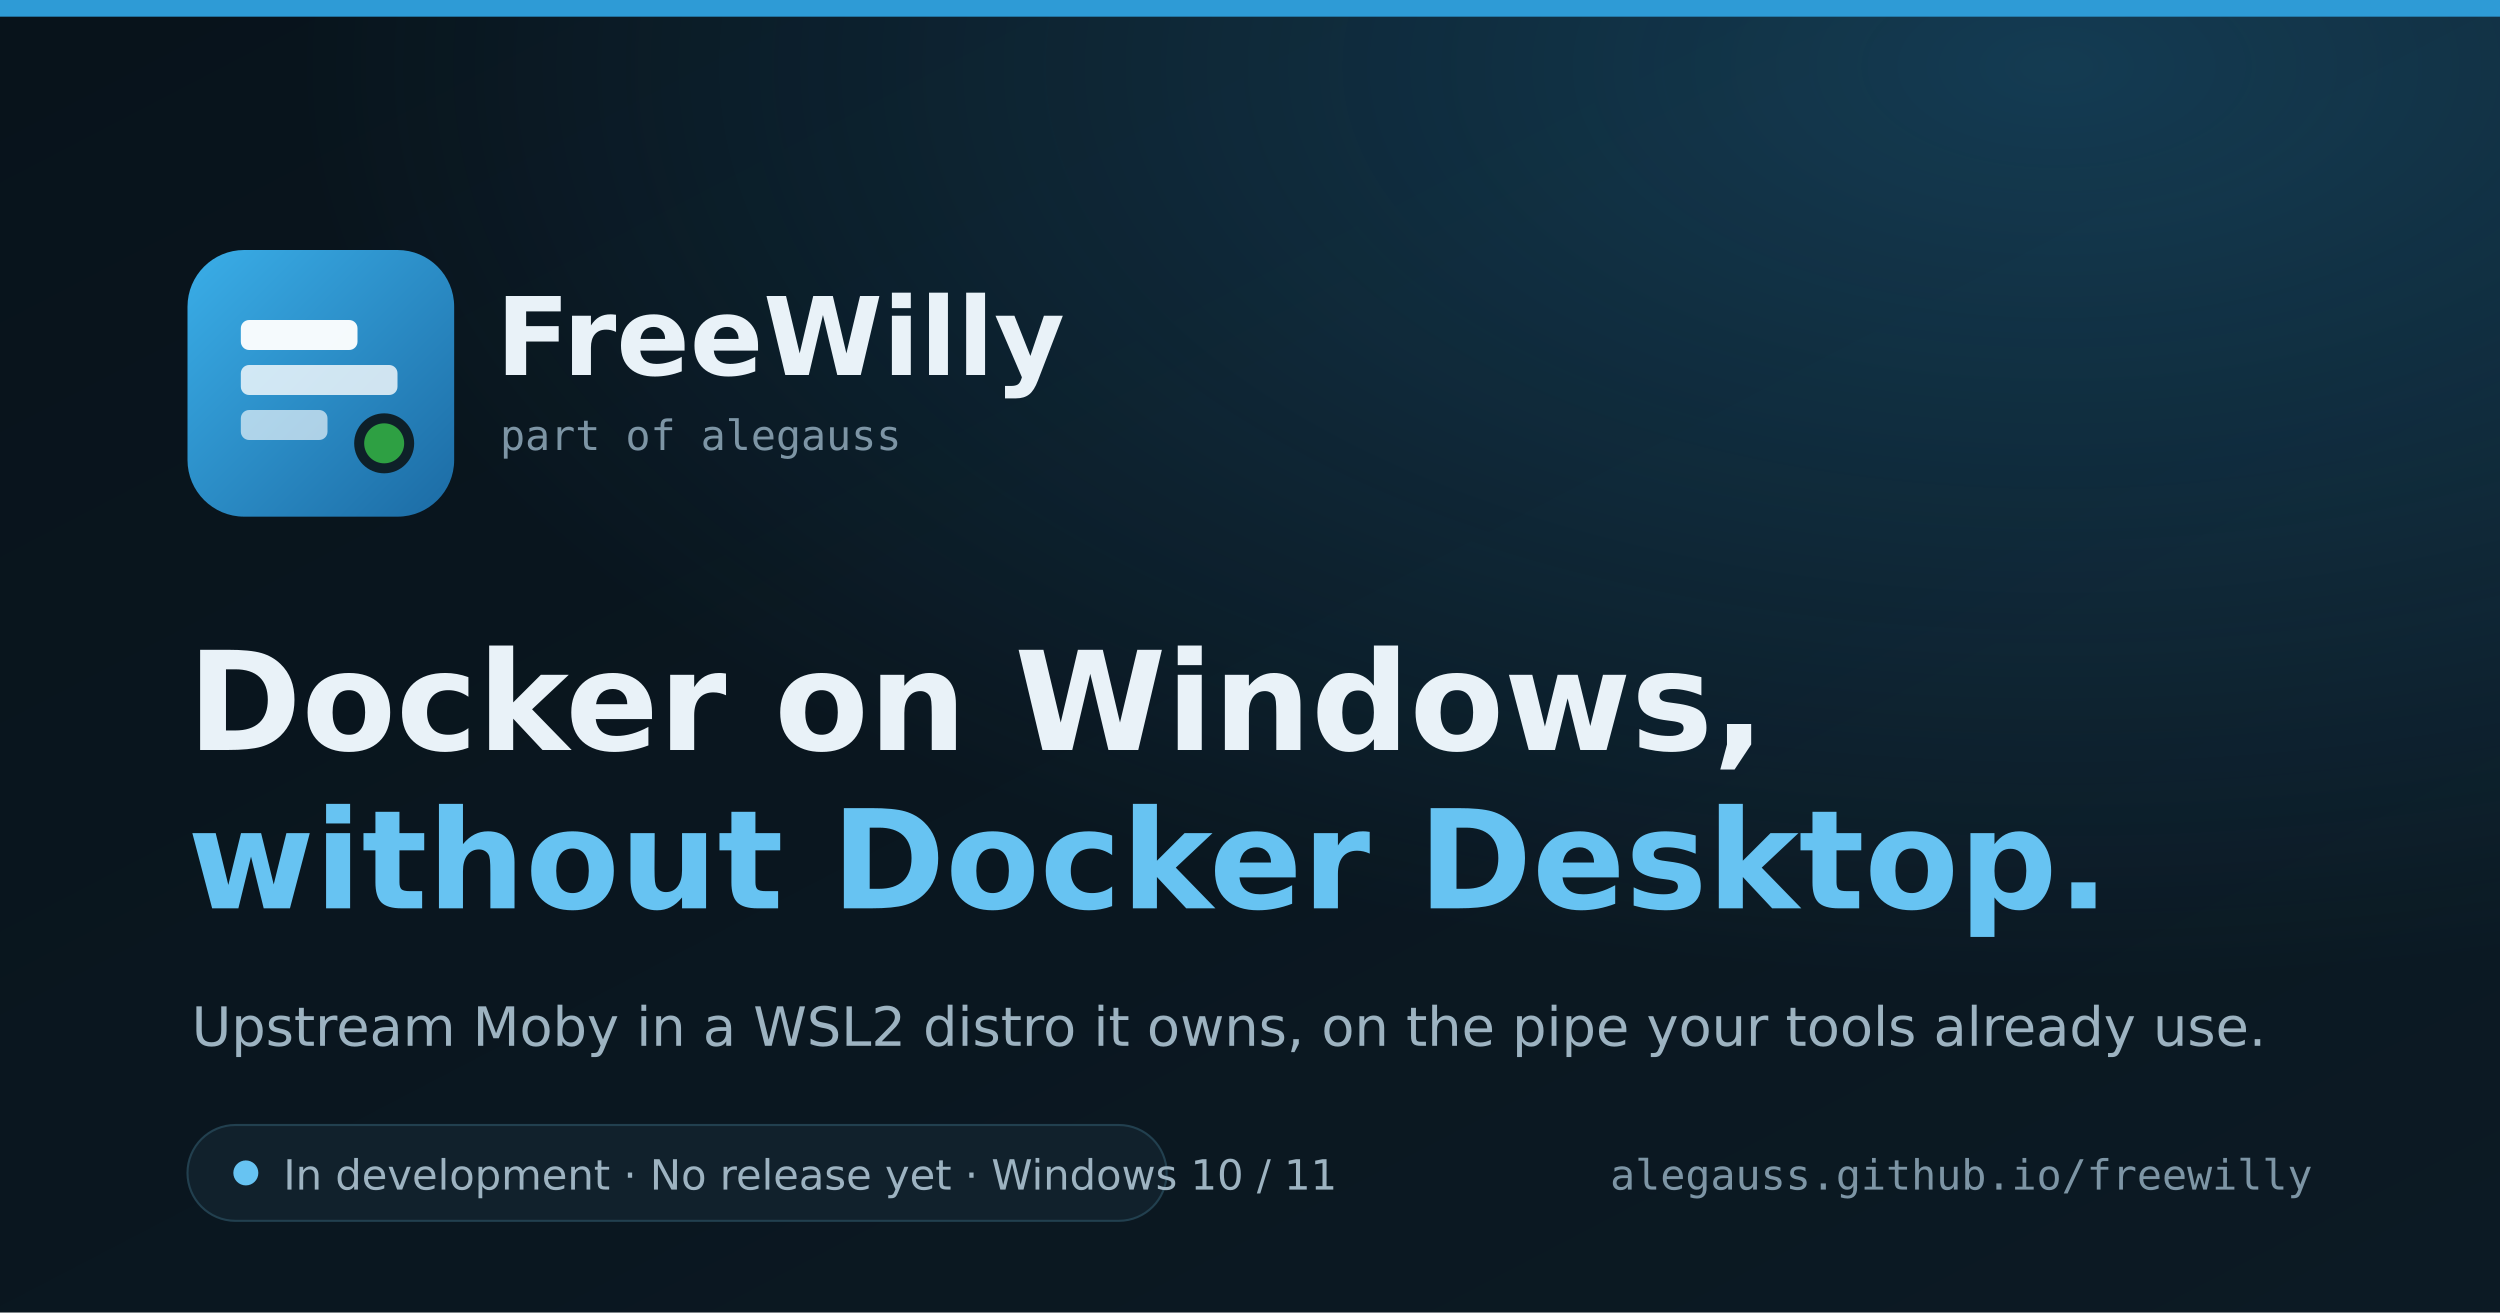
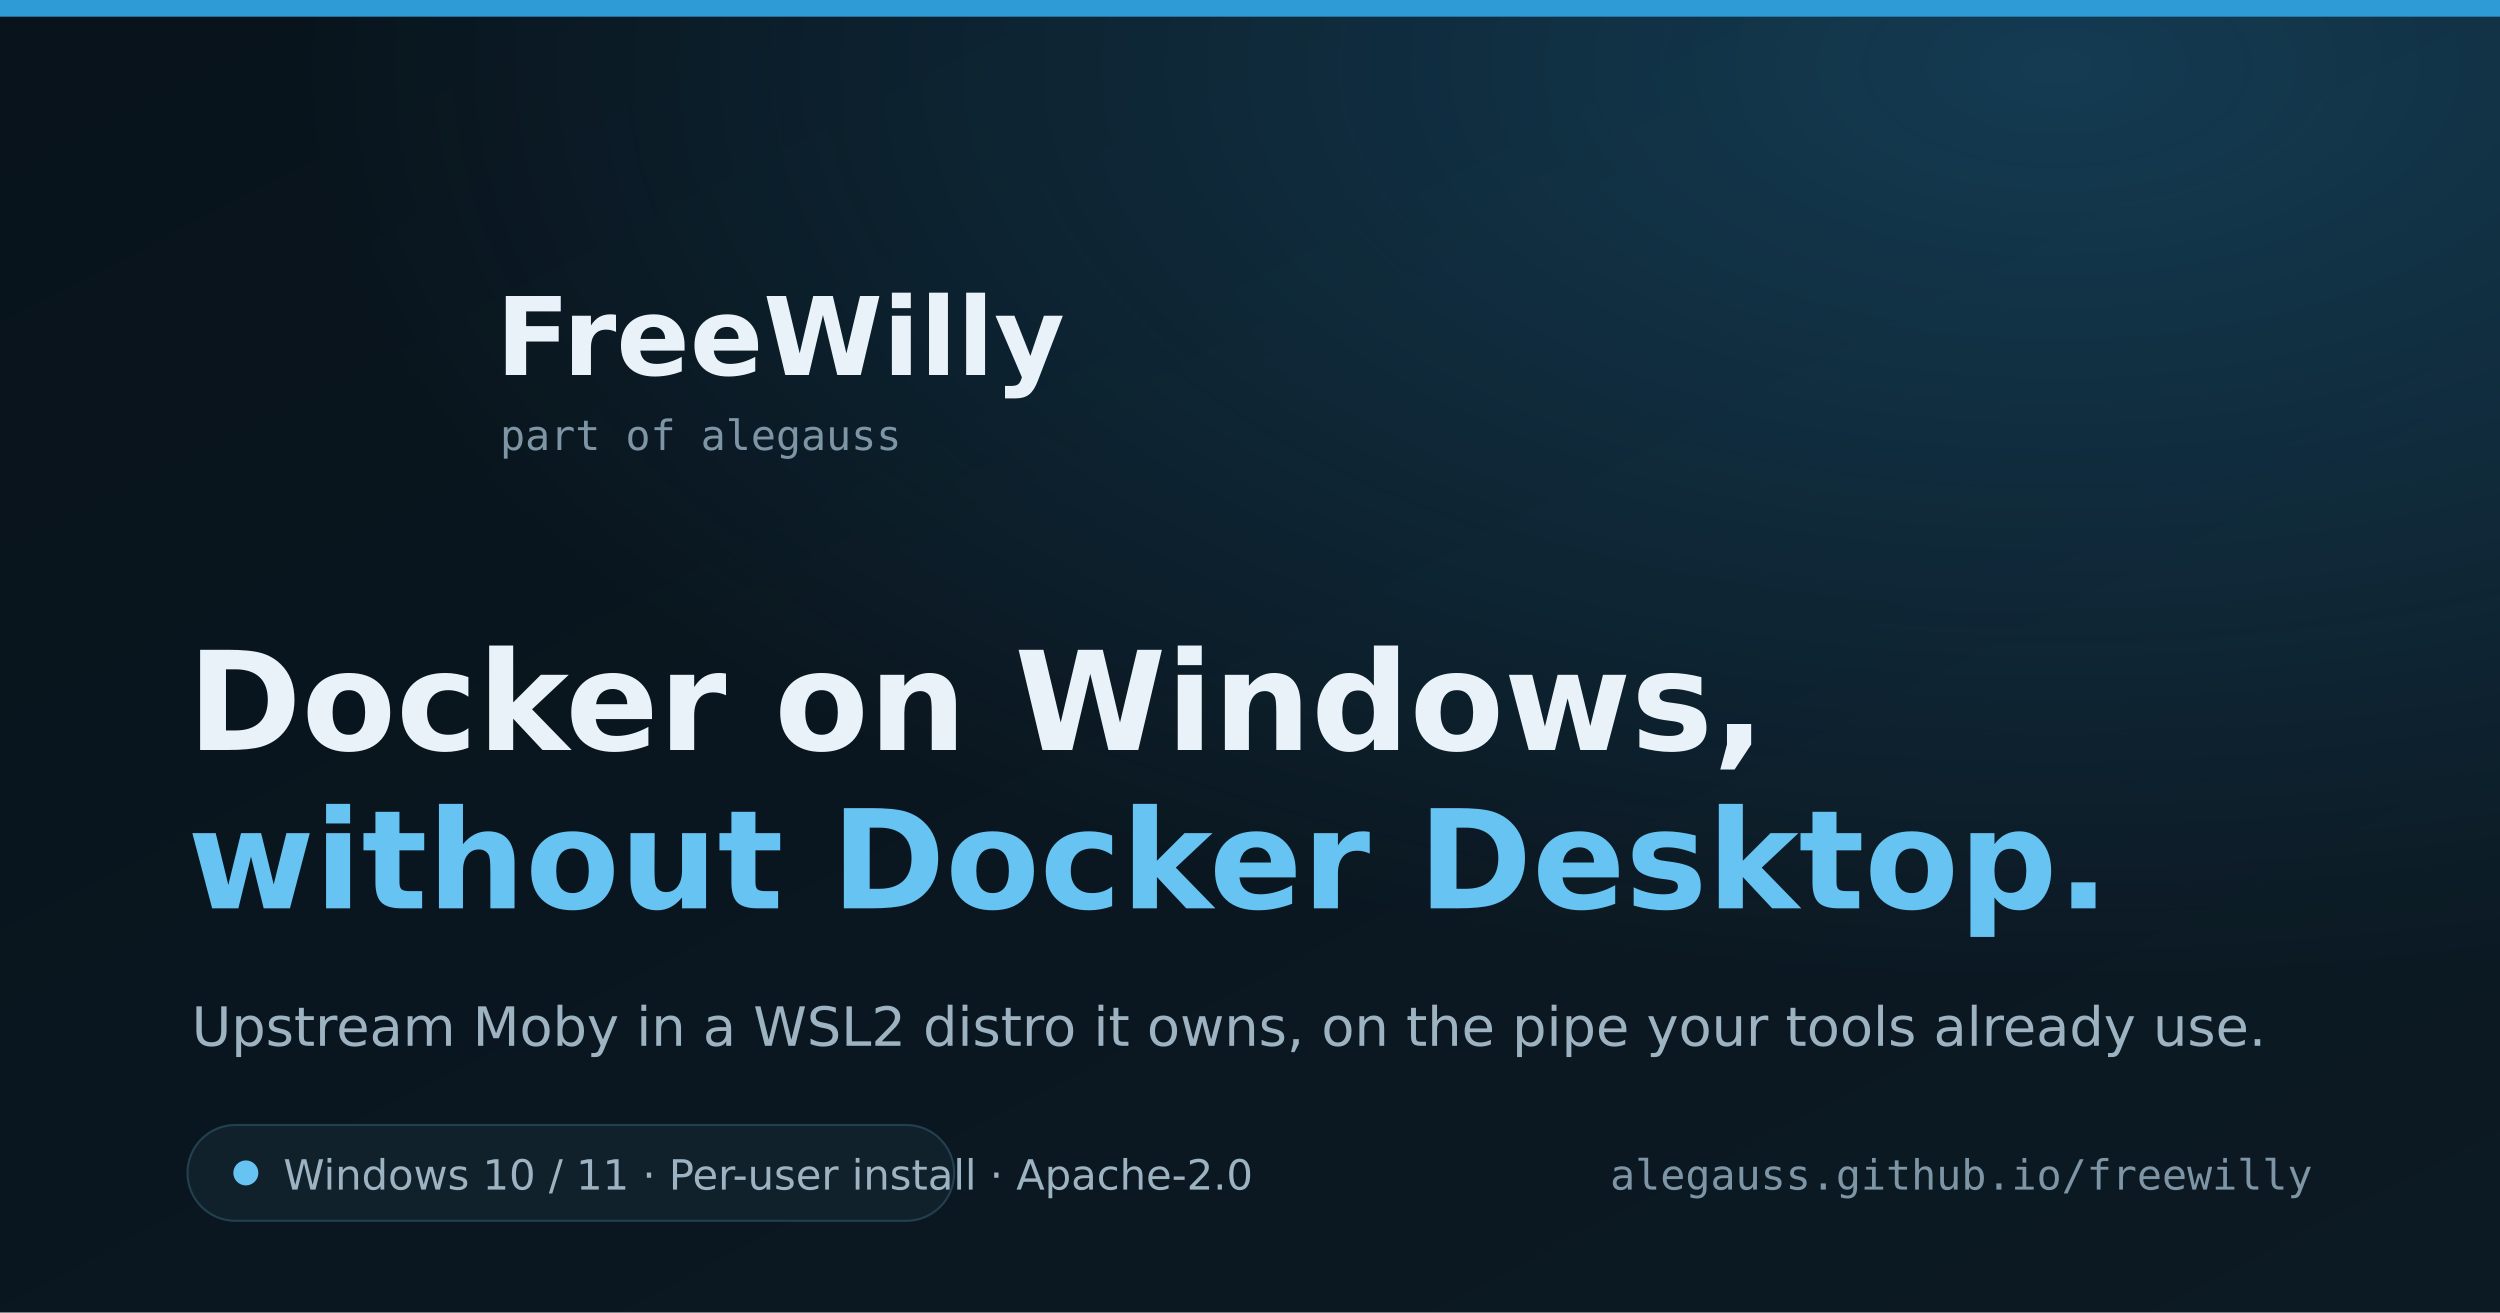
<svg xmlns="http://www.w3.org/2000/svg" width="1200" height="630" viewBox="0 0 1200 630" role="img" aria-label="FreeWilly — Docker on Windows, without Docker Desktop">
  <defs>
-     <linearGradient id="dd-body" x1="0" y1="0" x2="1" y2="1">
-       <stop offset="0" stop-color="#3AAEE8" />
-       <stop offset="1" stop-color="#1C6BA4" />
-     </linearGradient>
    <linearGradient id="dd-bg" x1="0" y1="0" x2="1" y2="1">
      <stop offset="0" stop-color="#08131b" />
      <stop offset="1" stop-color="#0c1a24" />
    </linearGradient>
    <radialGradient id="dd-glow" cx="0.82" cy="0.05" r="0.7">
      <stop offset="0" stop-color="#2E9BD6" stop-opacity="0.28" />
      <stop offset="1" stop-color="#2E9BD6" stop-opacity="0" />
    </radialGradient>
  </defs>
  <rect width="1200" height="630" fill="url(#dd-bg)" />
  <rect width="1200" height="630" fill="url(#dd-glow)" />
  <rect x="0" y="0" width="1200" height="8" fill="#2E9BD6" />
-   <g transform="translate(90,120) scale(0.8)">
-     <rect width="160" height="160" rx="34" fill="url(#dd-body)" />
-     <rect x="32" y="42" width="70" height="18" rx="5" fill="#ffffff" opacity=".95" />
-     <rect x="32" y="69" width="94" height="18" rx="5" fill="#ffffff" opacity=".78" />
-     <rect x="32" y="96" width="52" height="18" rx="5" fill="#ffffff" opacity=".62" />
-     <circle cx="118" cy="116" r="15" fill="#2EA043" stroke="#0E2029" stroke-width="6" />
-   </g>
+ 
+   
+   {{mark}}
+ 
  <text x="238" y="180" font-family="DejaVu Sans, sans-serif" font-size="52" font-weight="bold" fill="#e9f2f8">FreeWilly</text>
  <text x="240" y="216" font-family="DejaVu Sans Mono, monospace" font-size="20" fill="#7d95a5">part of alegauss</text>
  <text x="90" y="360" font-family="DejaVu Sans, sans-serif" font-size="66" font-weight="bold" fill="#e9f2f8">Docker on Windows,</text>
  <text x="90" y="436" font-family="DejaVu Sans, sans-serif" font-size="66" font-weight="bold" fill="#67C3F2">without Docker Desktop.</text>
  <text x="92" y="502" font-family="DejaVu Sans, sans-serif" font-size="26" fill="#9db3c1">Upstream Moby in a WSL2 distro it owns, on the pipe your tools already use.</text>
-   <rect x="90" y="540" width="470" height="46" rx="23" fill="#11212c" stroke="#22404f" />
+   <rect x="90" y="540" width="368" height="46" rx="23" fill="#11212c" stroke="#22404f" />
  <circle cx="118" cy="563" r="6" fill="#67C3F2" />
-   <text x="136" y="571" font-family="DejaVu Sans, sans-serif" font-size="20" fill="#9db3c1">In development · No release yet · Windows 10 / 11</text>
+   <text x="136" y="571" font-family="DejaVu Sans, sans-serif" font-size="20" fill="#9db3c1">Windows 10 / 11 · Per-user install · Apache-2.0</text>
  <text x="1110" y="571" text-anchor="end" font-family="DejaVu Sans Mono, monospace" font-size="20" fill="#7d95a5">alegauss.github.io/freewilly</text>
</svg>
